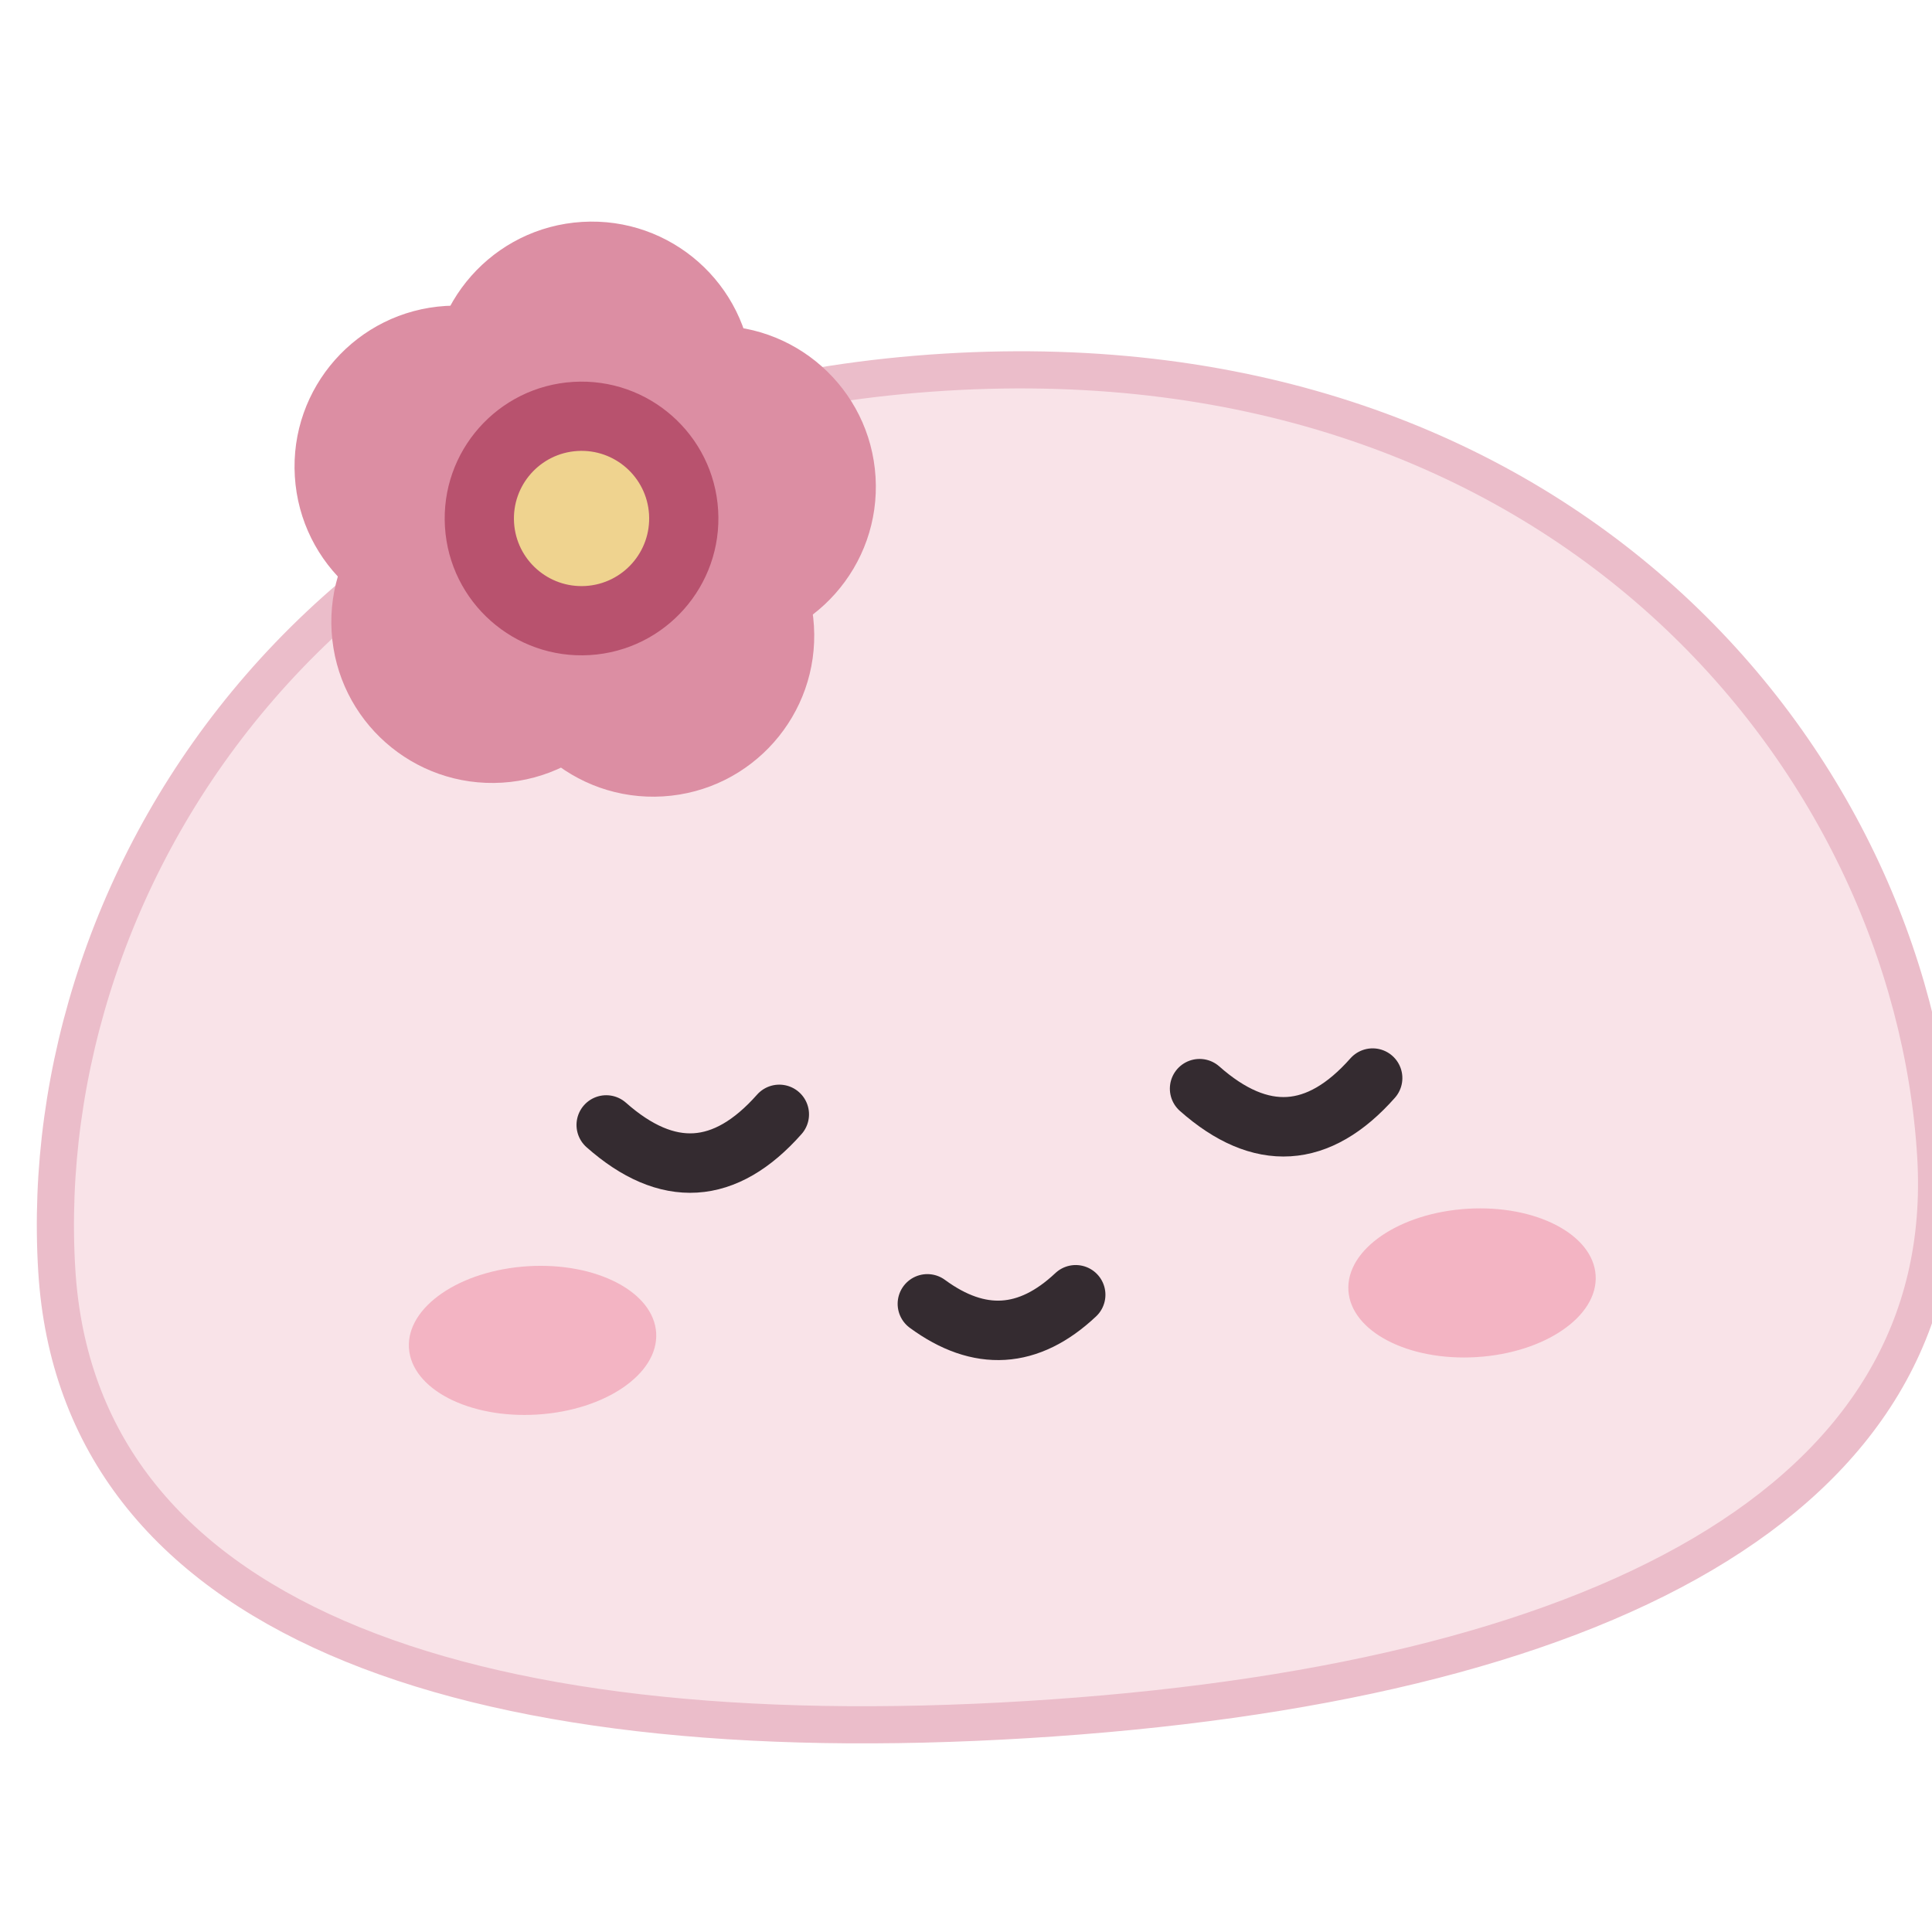
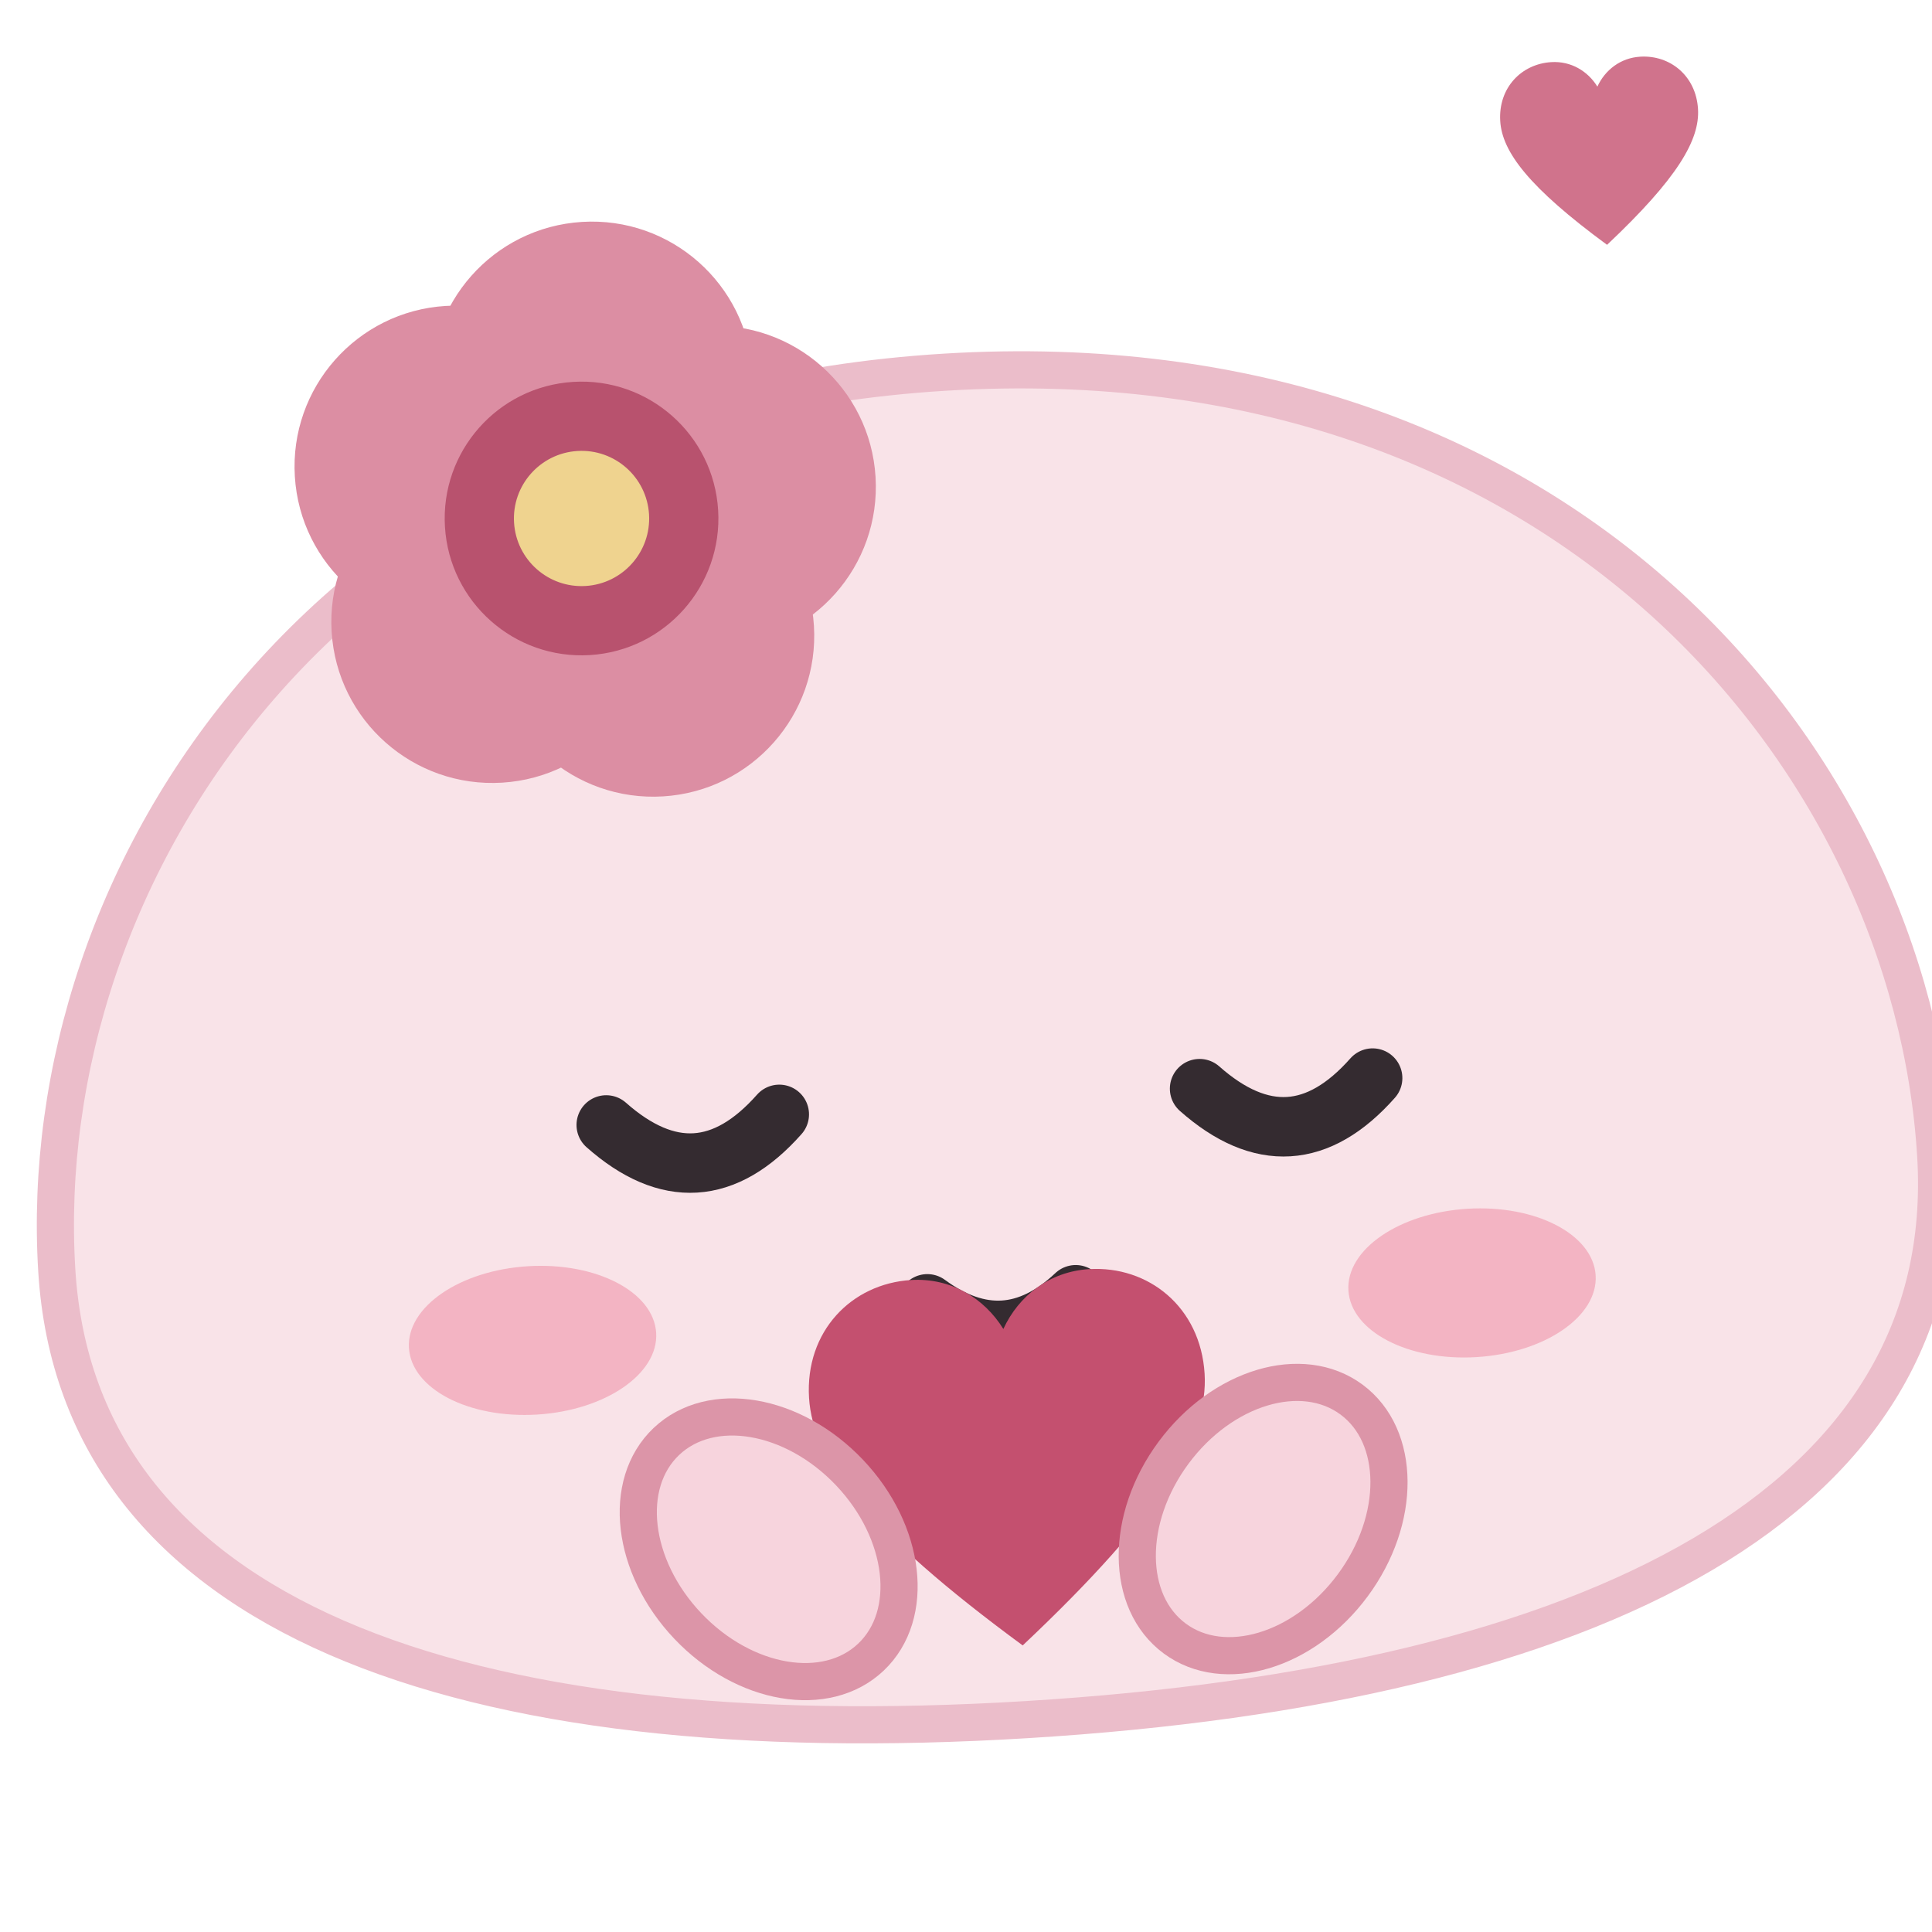
- <svg xmlns="http://www.w3.org/2000/svg" viewBox="22 42 156 156" width="100%" height="100%">
-   <g transform="rotate(-3.5 100 100)">
-     <path d="M100 72C150 72 176 108 176 140C176 168 146 181 100 181C54 181 24 168 24 140C24 108 50 72 100 72Z" fill="#f9e3e8" stroke="#ebbdca" stroke-width="3" />
-     <circle cx="80.9" cy="80.1" r="13" fill="#dc8ea3" />
-     <circle cx="75.2" cy="91.8" r="13" fill="#dc8ea3" />
-     <circle cx="62.3" cy="89.9" r="13" fill="#dc8ea3" />
-     <circle cx="60.1" cy="77.2" r="13" fill="#dc8ea3" />
-     <circle cx="71.5" cy="71.1" r="13" fill="#dc8ea3" />
-     <circle cx="70" cy="82" r="11.05" fill="#b8526e" />
-     <circle cx="70" cy="82" r="5.46" fill="#efd38f" />
-     <ellipse cx="62" cy="148" rx="10" ry="6" fill="#f2acbc" opacity=".85" />
-     <ellipse cx="138" cy="148" rx="10" ry="6" fill="#f2acbc" opacity=".85" />
-     <path d="M69 131Q76 138 83 131" fill="none" stroke="#342b30" stroke-width="4.8" stroke-linecap="round" stroke-linejoin="round" />
-     <path d="M117 131Q124 138 131 131" fill="none" stroke="#342b30" stroke-width="4.8" stroke-linecap="round" stroke-linejoin="round" />
-     <path d="M94 147Q100 152 106 147" fill="none" stroke="#342b30" stroke-width="4.8" stroke-linecap="round" stroke-linejoin="round" />
+ <svg xmlns="http://www.w3.org/2000/svg" viewBox="0 0 200 200">
+   <g transform="scale(1.28205) translate(-22 -42)">
+     <g transform="rotate(-3.5 100 100)">
+       <path d="M100 72C150 72 176 108 176 140C176 168 146 181 100 181C54 181 24 168 24 140C24 108 50 72 100 72Z" fill="#f9e3e8" stroke="#ebbdca" stroke-width="3" />
+       <circle cx="80.9" cy="80.1" r="13" fill="#dc8ea3" />
+       <circle cx="75.2" cy="91.8" r="13" fill="#dc8ea3" />
+       <circle cx="62.3" cy="89.9" r="13" fill="#dc8ea3" />
+       <circle cx="60.1" cy="77.2" r="13" fill="#dc8ea3" />
+       <circle cx="71.5" cy="71.1" r="13" fill="#dc8ea3" />
+       <circle cx="70" cy="82" r="11.05" fill="#b8526e" />
+       <circle cx="70" cy="82" r="5.46" fill="#efd38f" />
+       <ellipse cx="62" cy="148" rx="10" ry="6" fill="#f2acbc" opacity=".85" />
+       <ellipse cx="138" cy="148" rx="10" ry="6" fill="#f2acbc" opacity=".85" />
+       <path d="M69 131Q76 138 83 131" fill="none" stroke="#342b30" stroke-width="4.8" stroke-linecap="round" stroke-linejoin="round" />
+       <path d="M117 131Q124 138 131 131" fill="none" stroke="#342b30" stroke-width="4.8" stroke-linecap="round" stroke-linejoin="round" />
+       <path d="M94 147Q100 152 106 147" fill="none" stroke="#342b30" stroke-width="4.8" stroke-linecap="round" stroke-linejoin="round" />
+       <path transform="translate(84 145) scale(2)" d="M8 15C2 10 0 7 0 4.5C0 1.8 2 0 4.4 0C6 0 7.3 .9 8 2.2C8.7 .9 10 0 11.6 0C14 0 16 1.8 16 4.5C16 7 14 10 8 15Z" fill="#c4506f" />
+       <ellipse cx="80" cy="166" rx="9" ry="12" fill="#f7d4dd" transform="rotate(-40 80 166)" stroke="#dc95a8" stroke-width="3" />
+       <ellipse cx="120" cy="166" rx="9" ry="12" fill="#f7d4dd" transform="rotate(40 120 166)" stroke="#dc95a8" stroke-width="3" />
+       <path transform="translate(146 50) scale(1)" d="M8 15C2 10 0 7 0 4.5C0 1.8 2 0 4.4 0C6 0 7.3 .9 8 2.2C8.7 .9 10 0 11.6 0C14 0 16 1.8 16 4.5C16 7 14 10 8 15Z" fill="#c4506f" opacity=".8" />
+     </g>
  </g>
</svg>
